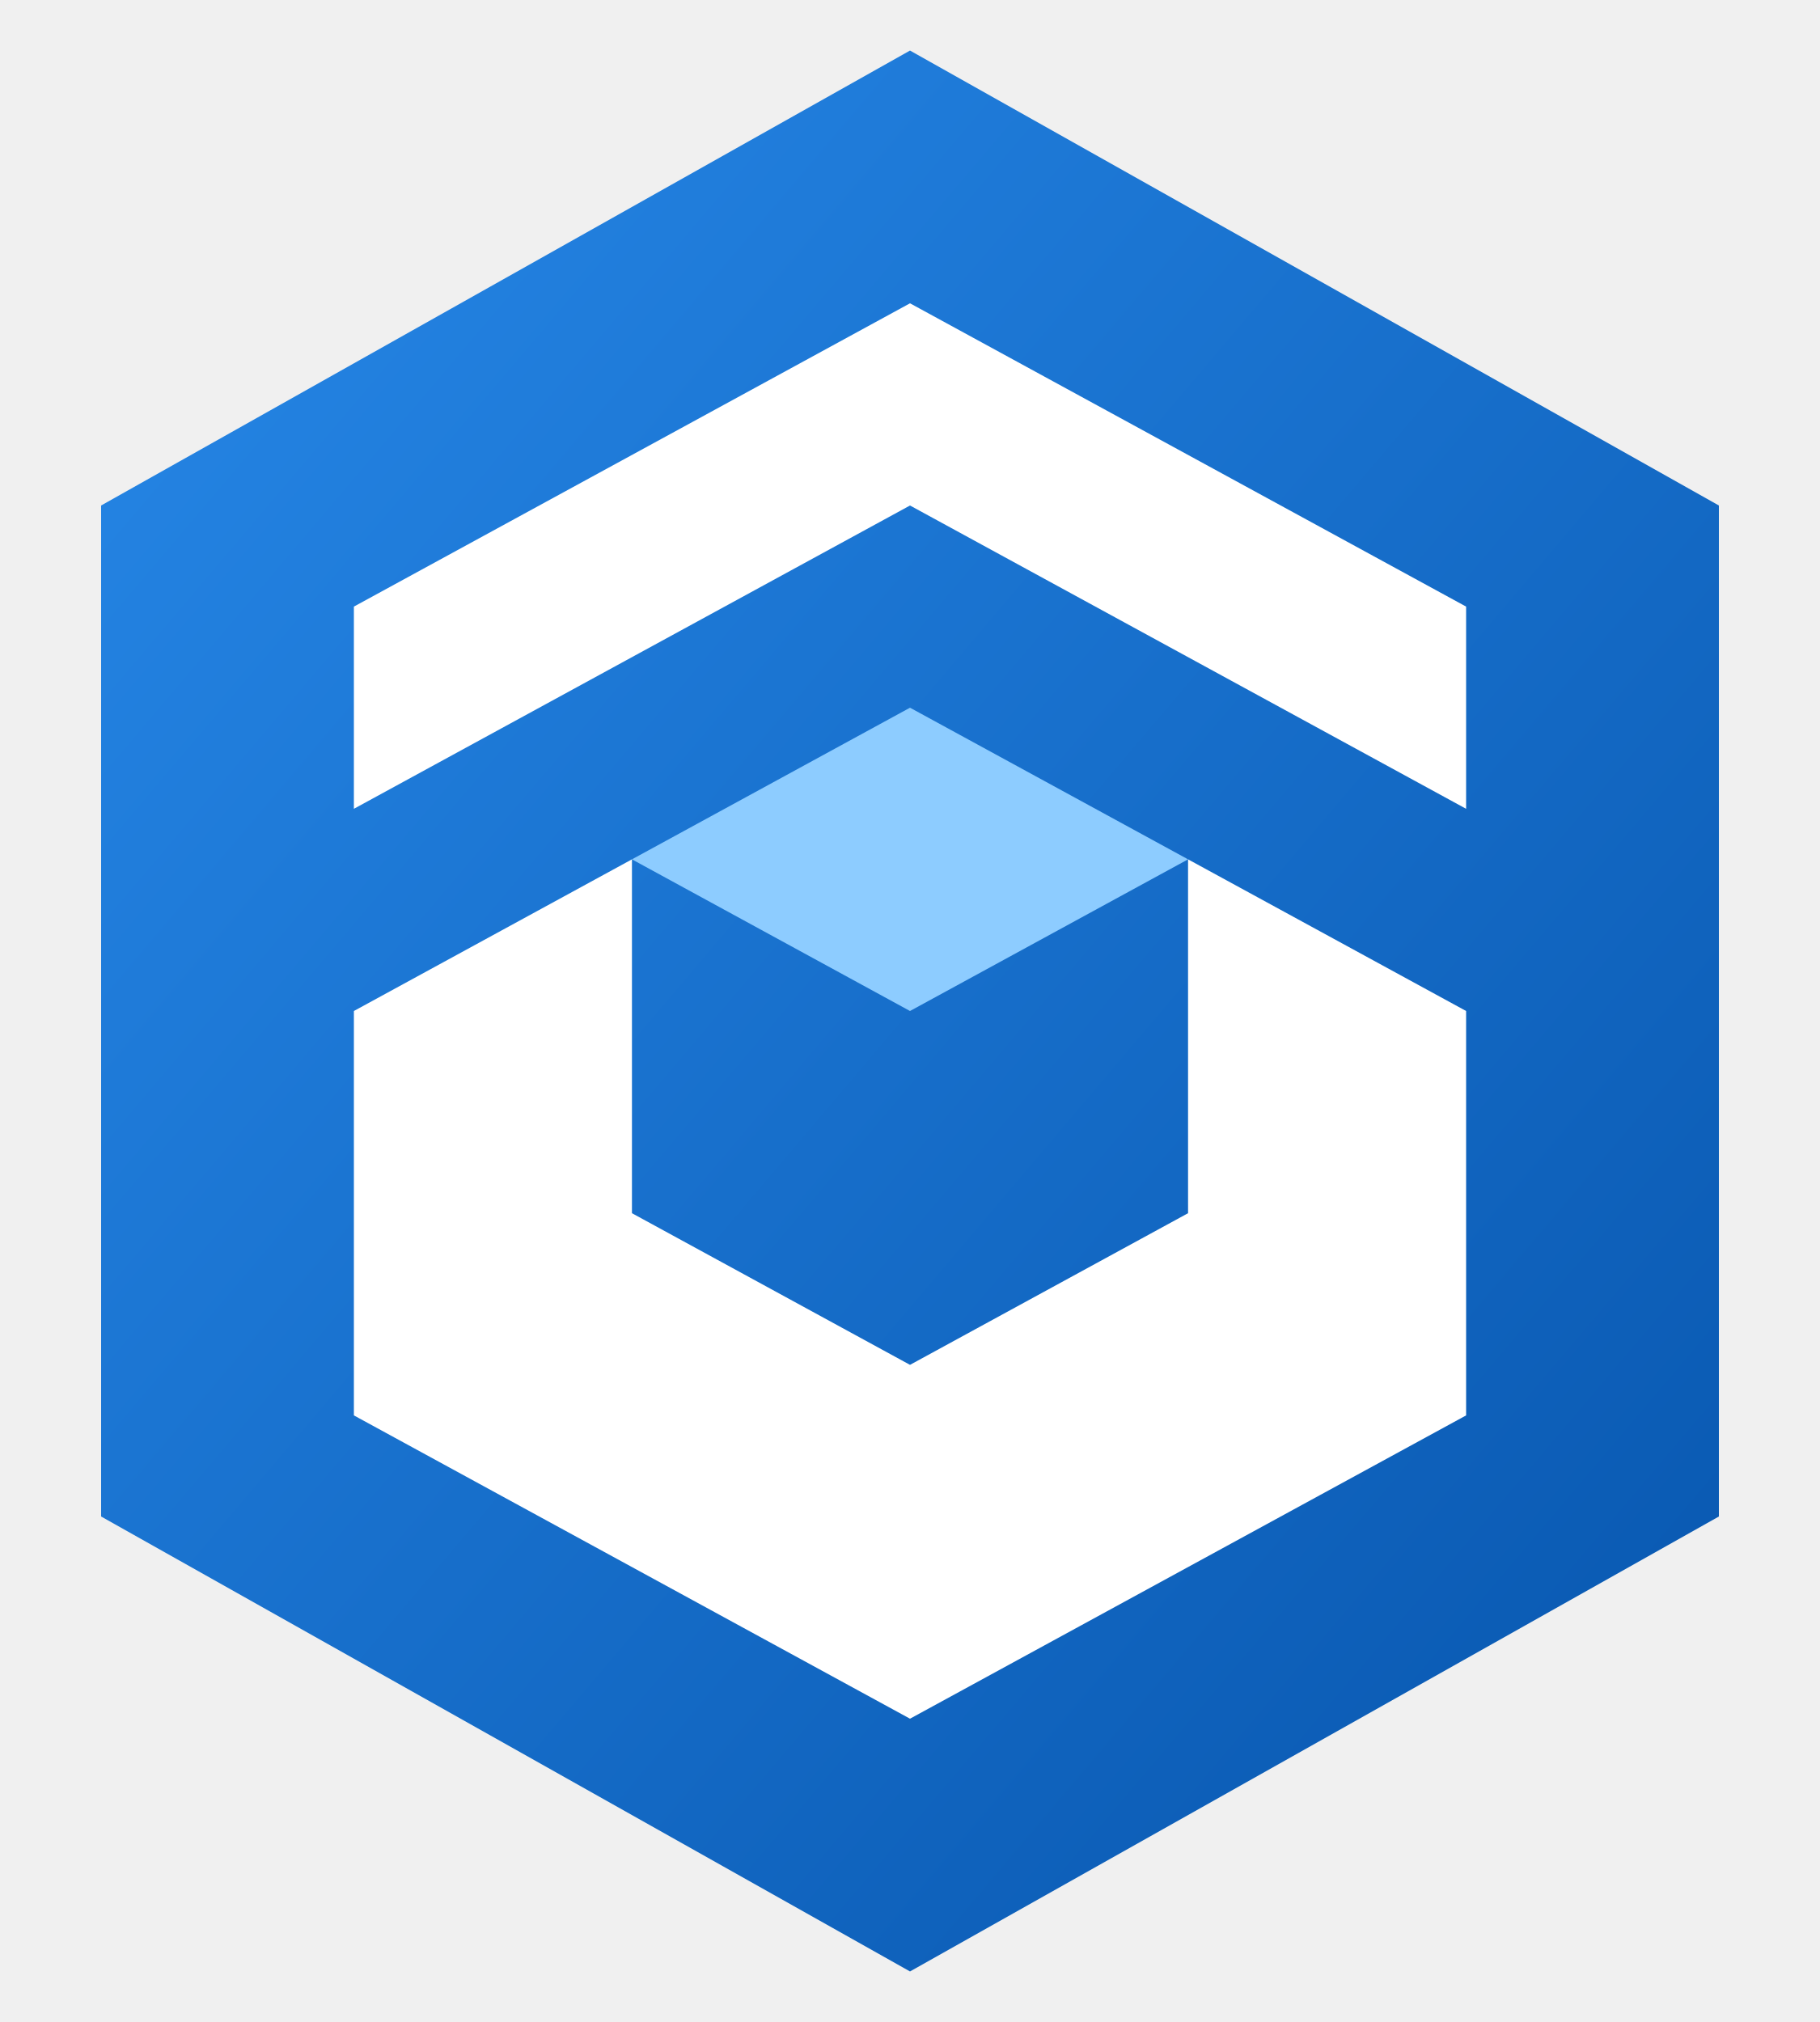
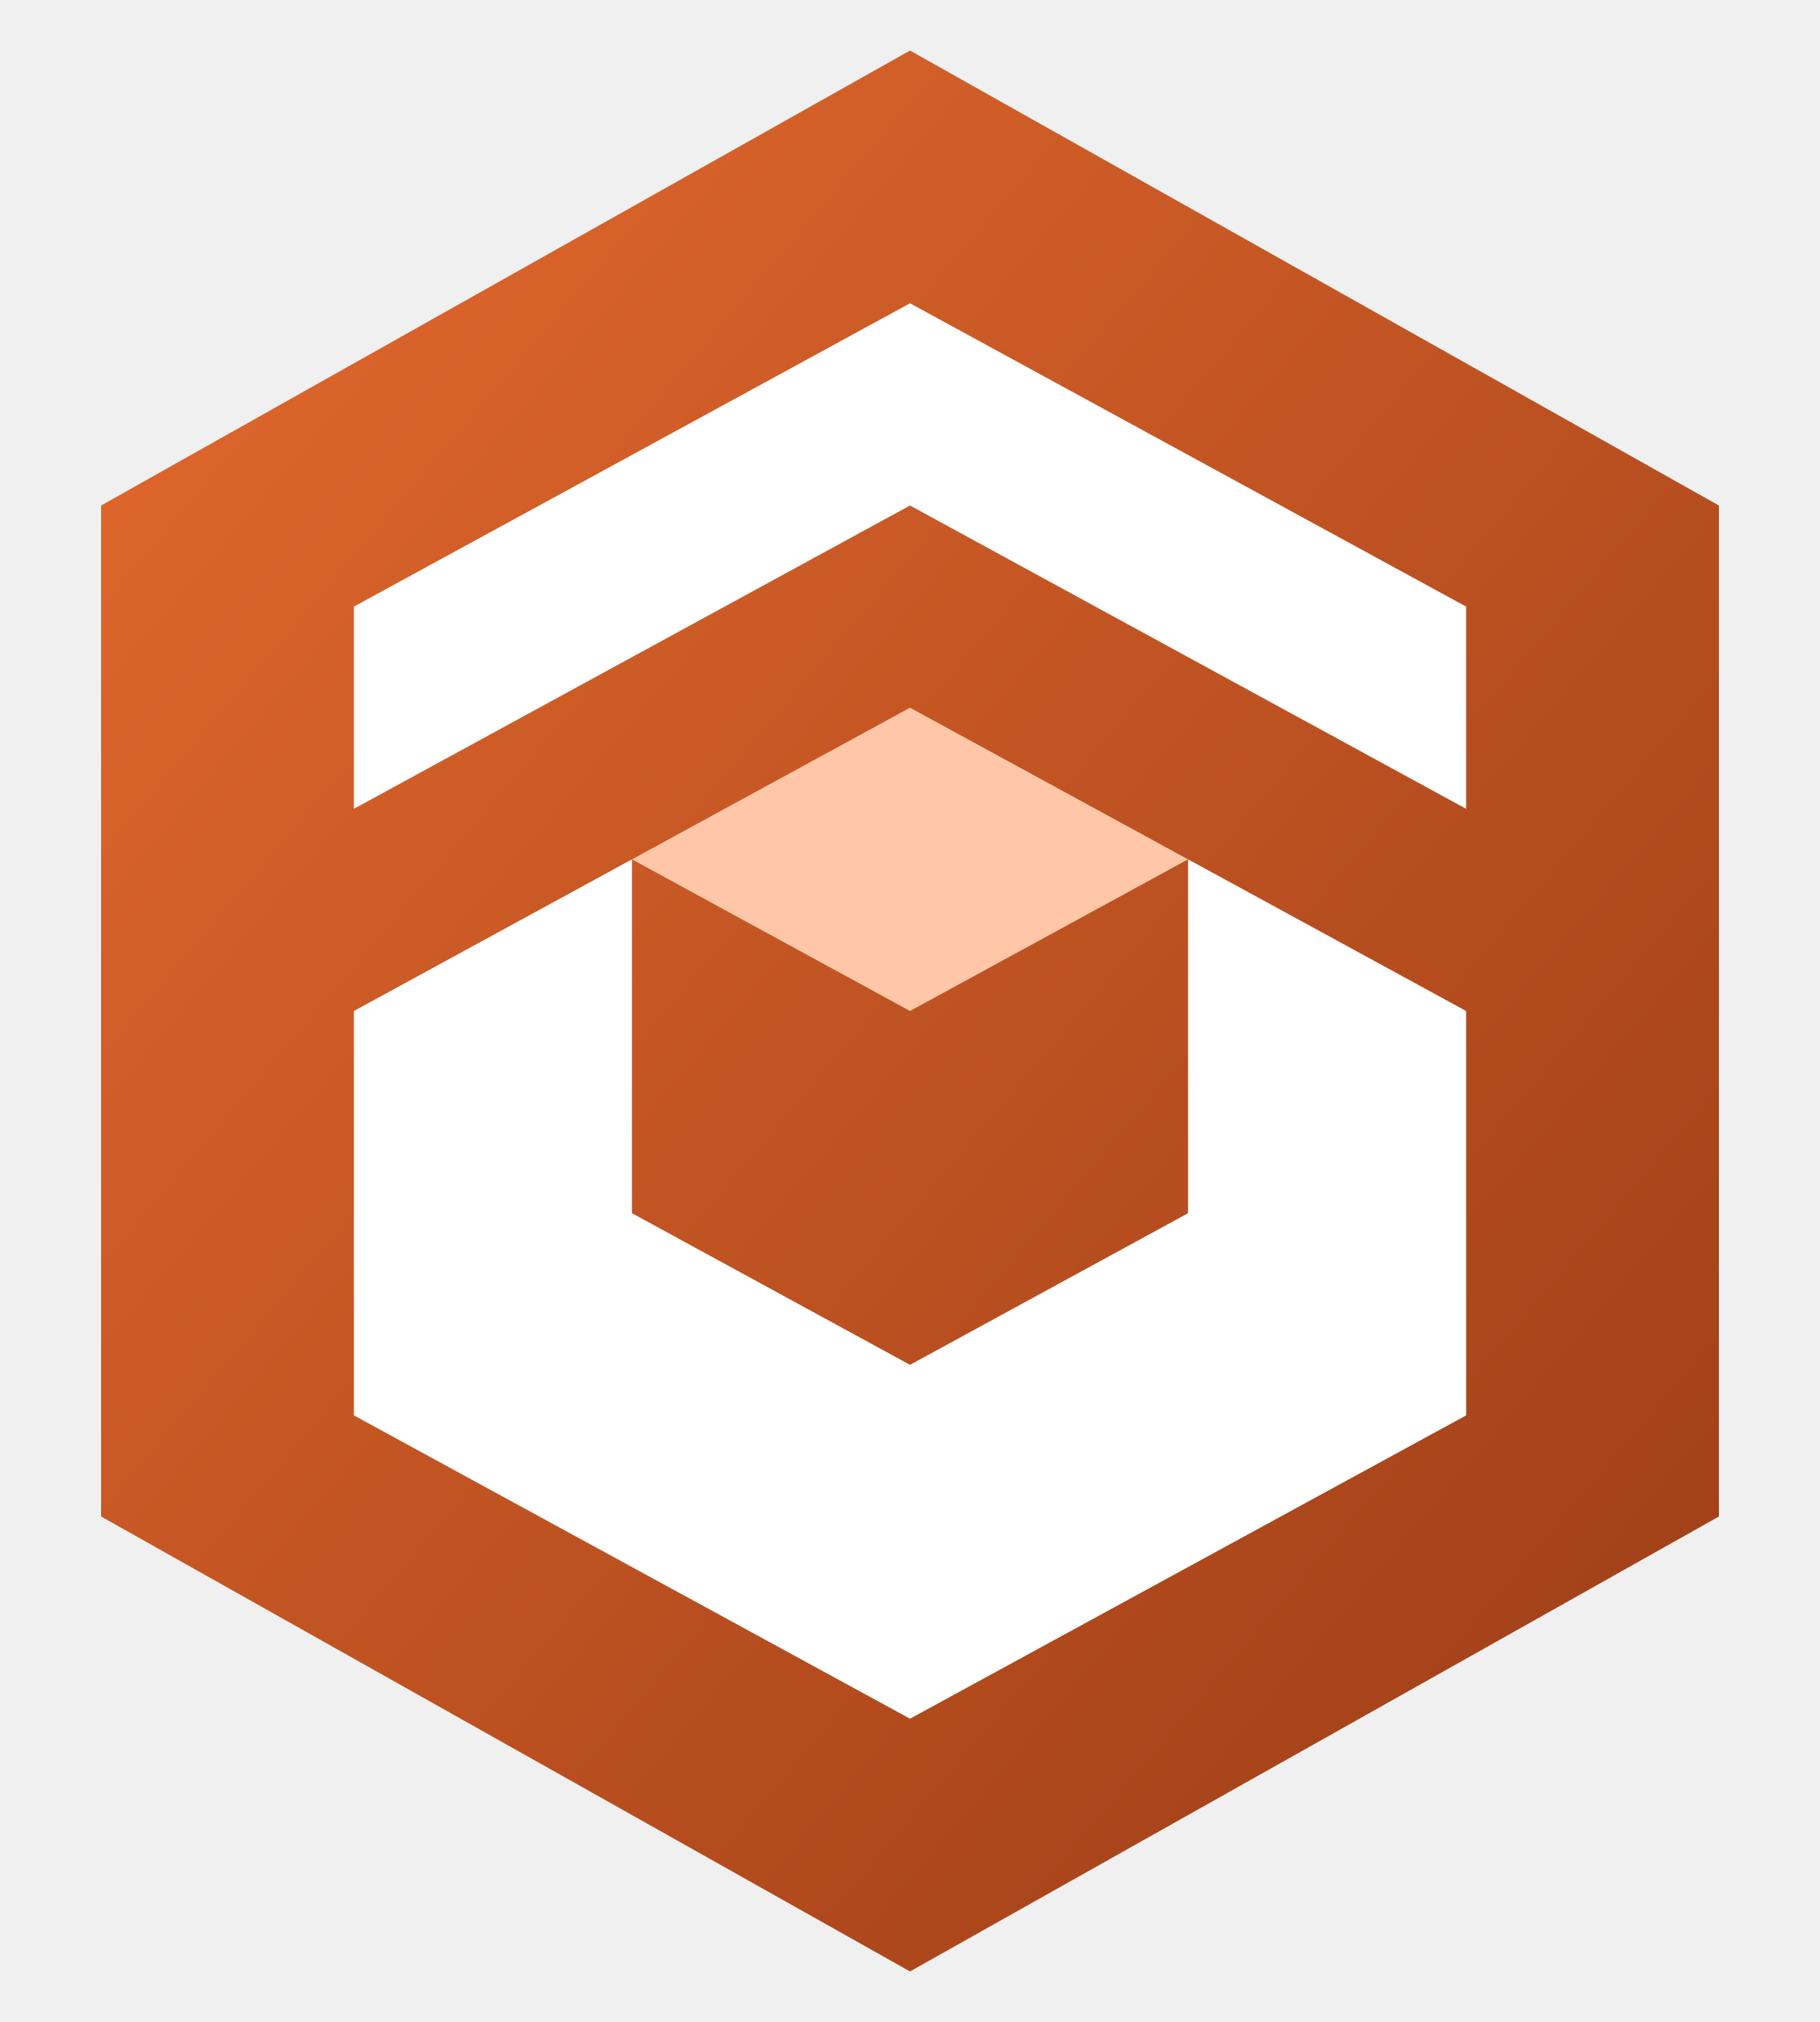
<svg xmlns="http://www.w3.org/2000/svg" viewBox="0 0 72 80" role="img" aria-labelledby="title">
  <defs>
    <linearGradient id="b" x1="0" y1="0" x2="1" y2="1">
-       <stop stop-color="#2788e8" />
-       <stop offset="1" stop-color="#0755ad" />
+       <stop stop-color="#e56a2e" />
+       <stop offset="1" stop-color="#9a3c16" />
    </linearGradient>
  </defs>
  <path fill="url(#b)" d="M36 2 68 20v40L36 78 4 60V20z" />
  <path fill="#fff" d="m36 12 22 12v8L36 20 14 32v-8zM14 40l11-6v14l11 6 11-6V34l11 6v16L36 68 14 56z" />
-   <path fill="#8dccff" d="m25 34 11-6 11 6-11 6z" />
+   <path fill="#ffc7a8" d="m25 34 11-6 11 6-11 6z" />
</svg>
